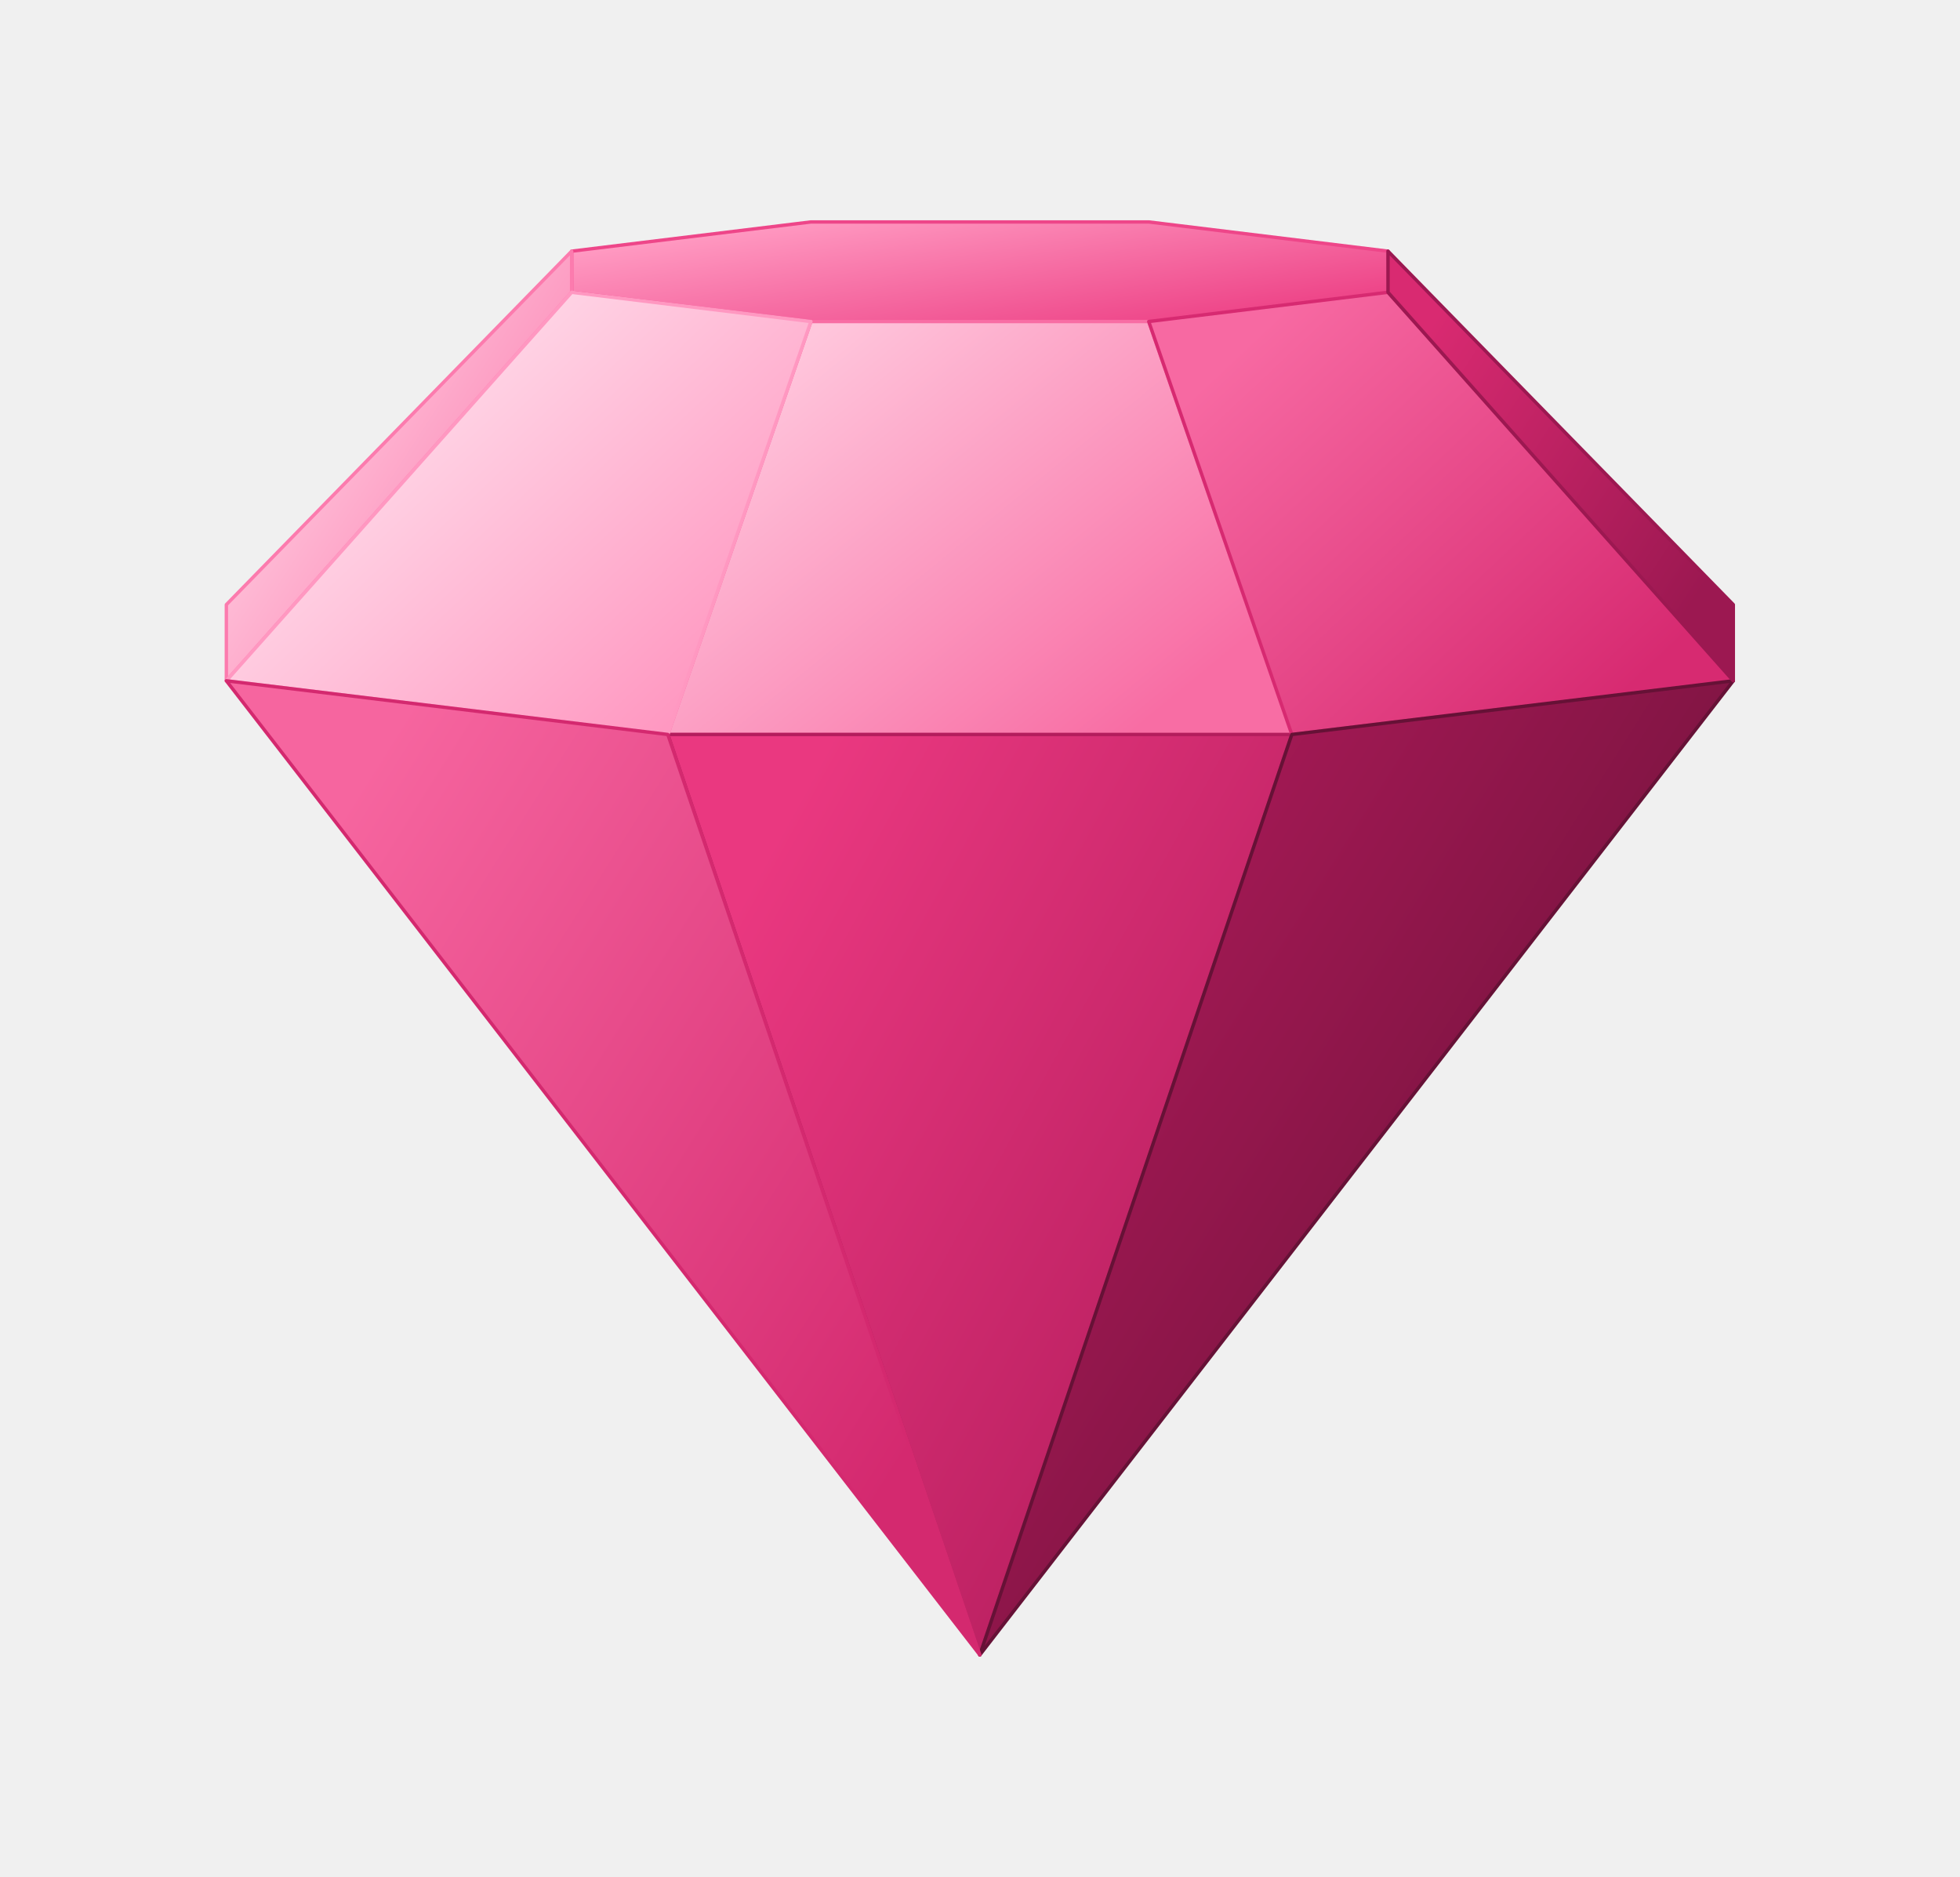
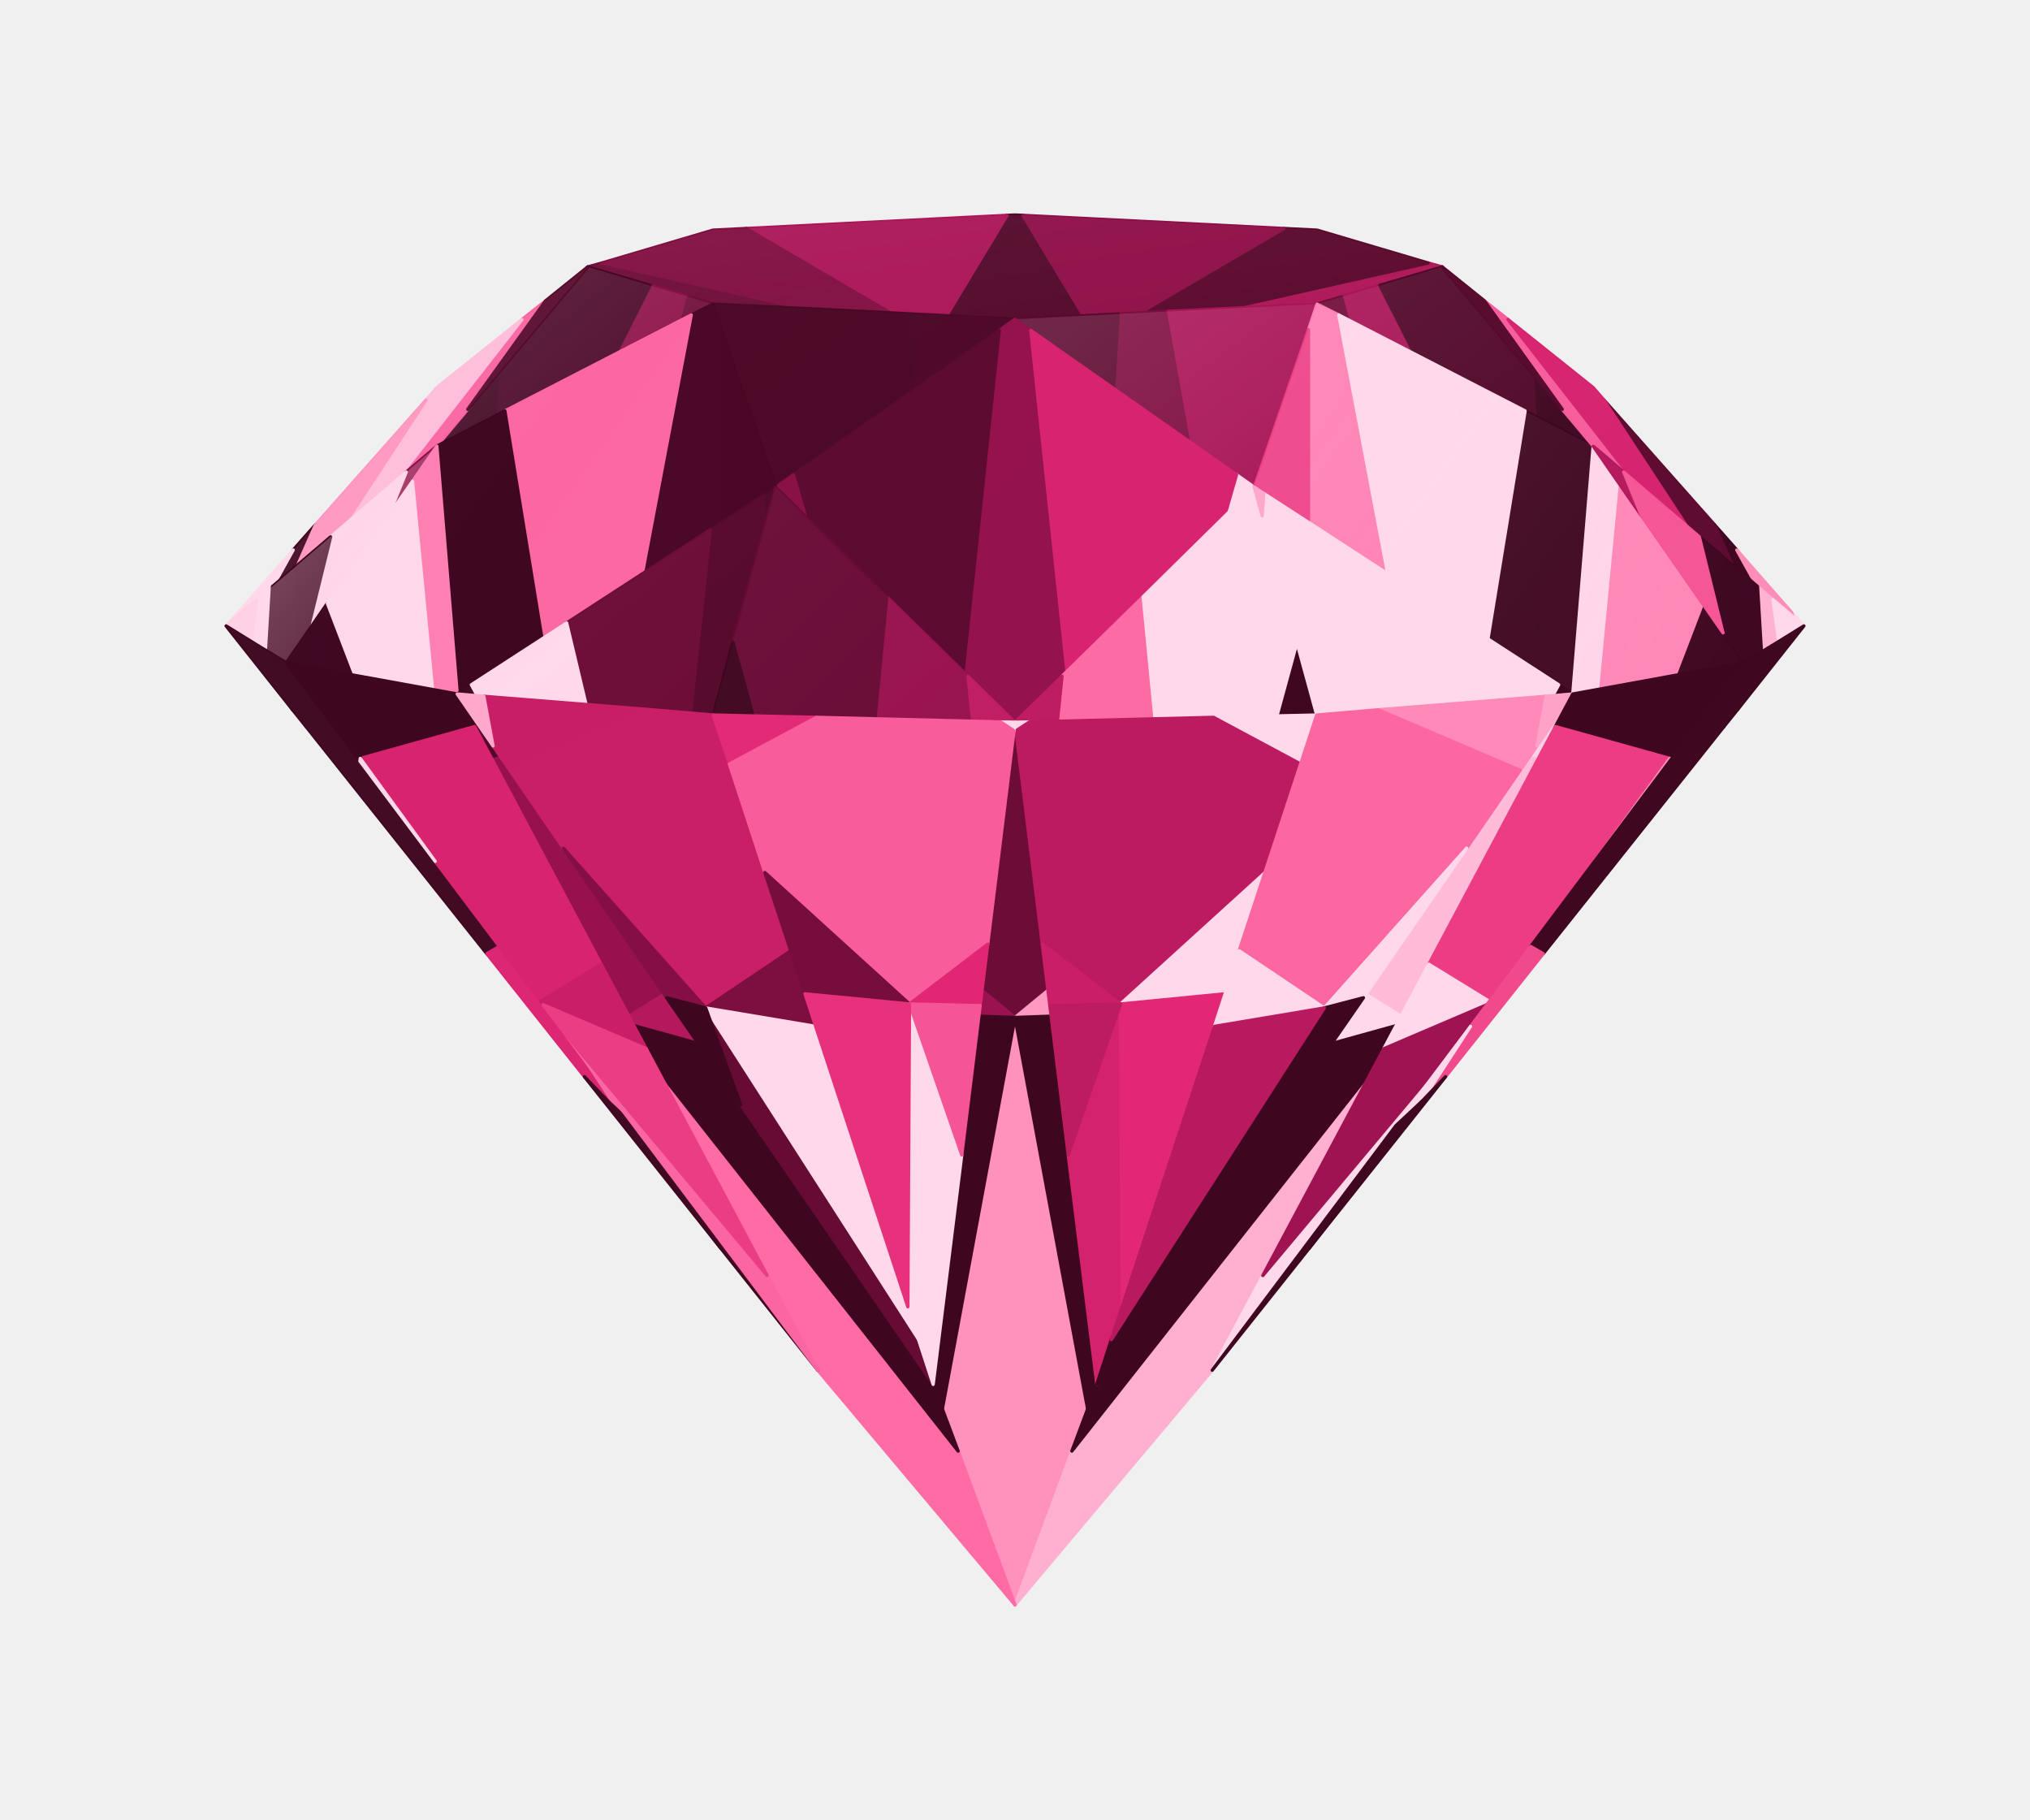
- <svg xmlns="http://www.w3.org/2000/svg" viewBox="-288.3 -276.1 576.7 552.2">
+ <svg xmlns="http://www.w3.org/2000/svg" viewBox="-308.8 -276.8 617.6 553.5">
  <defs>
-     <linearGradient id="gem-g0" x1="0.111" y1="0.186" x2="0.889" y2="0.814">
-       <stop offset="0" stop-color="#ff99c1" />
-       <stop offset="1" stop-color="#ee4689" />
+     <style>.gem-p{fill:currentColor;stroke:currentColor;stroke-width:1px;stroke-linejoin:round;vector-effect:non-scaling-stroke}</style>
+     <path id="gem-f0" stroke-width="1" stroke-linejoin="round" vector-effect="non-scaling-stroke" d="M0 -179.7 L91.9 -184.3 L130 -195.6 L91.9 -206.8 L0 -211.4 L-91.9 -206.8 L-130 -195.6 L-91.9 -184.3 Z" />
+     <path id="gem-f1" stroke-width="1" stroke-linejoin="round" vector-effect="non-scaling-stroke" d="M0 -179.7 L91.9 -184.3 L72.8 -128.6 Z" />
+     <path id="gem-f2" stroke-width="1" stroke-linejoin="round" vector-effect="non-scaling-stroke" d="M91.9 -184.3 L130 -195.6 L175.9 -141.1 Z" />
+     <path id="gem-f7" stroke-width="1" stroke-linejoin="round" vector-effect="non-scaling-stroke" d="M-130 -195.6 L-91.9 -184.3 L-175.9 -141.1 Z" />
+     <path id="gem-f8" stroke-width="1" stroke-linejoin="round" vector-effect="non-scaling-stroke" d="M-91.9 -184.3 L0 -179.7 L-72.8 -128.6 Z" />
+     <path id="gem-f9" stroke-width="1" stroke-linejoin="round" vector-effect="non-scaling-stroke" d="M0 -179.7 L72.8 -128.6 L0 -57.1 L-72.8 -128.6 Z" />
+     <path id="gem-f10" stroke-width="1" stroke-linejoin="round" vector-effect="non-scaling-stroke" d="M91.9 -184.3 L175.9 -141.1 L169.7 -65.7 L72.8 -128.6 Z" />
+     <path id="gem-f11" stroke-width="1" stroke-linejoin="round" vector-effect="non-scaling-stroke" d="M130 -195.6 L175.9 -158.9 L240 -86.4 L175.9 -141.1 Z" />
+     <path id="gem-f15" stroke-width="1" stroke-linejoin="round" vector-effect="non-scaling-stroke" d="M-130 -195.6 L-175.9 -141.1 L-240 -86.4 L-175.9 -158.9 Z" />
+     <path id="gem-f16" stroke-width="1" stroke-linejoin="round" vector-effect="non-scaling-stroke" d="M-91.9 -184.3 L-72.8 -128.6 L-169.7 -65.7 L-175.9 -141.1 Z" />
+     <path id="gem-f17" stroke-width="1" stroke-linejoin="round" vector-effect="non-scaling-stroke" d="M72.8 -128.6 L0 -57.1 L91.8 -59.3 Z" />
+     <path id="gem-f18" stroke-width="1" stroke-linejoin="round" vector-effect="non-scaling-stroke" d="M72.8 -128.6 L91.8 -59.3 L169.7 -65.7 Z" />
+     <path id="gem-f19" stroke-width="1" stroke-linejoin="round" vector-effect="non-scaling-stroke" d="M175.9 -141.1 L169.7 -65.7 L221.7 -75.2 Z" />
+     <path id="gem-f20" stroke-width="1" stroke-linejoin="round" vector-effect="non-scaling-stroke" d="M175.9 -141.1 L221.7 -75.2 L240 -86.4 Z" />
+     <path id="gem-f29" stroke-width="1" stroke-linejoin="round" vector-effect="non-scaling-stroke" d="M-175.9 -141.1 L-240 -86.4 L-221.7 -75.2 Z" />
+     <path id="gem-f30" stroke-width="1" stroke-linejoin="round" vector-effect="non-scaling-stroke" d="M-175.9 -141.1 L-221.7 -75.2 L-169.7 -65.7 Z" />
+     <path id="gem-f31" stroke-width="1" stroke-linejoin="round" vector-effect="non-scaling-stroke" d="M-72.8 -128.6 L-169.7 -65.7 L-91.8 -59.3 Z" />
+     <path id="gem-f32" stroke-width="1" stroke-linejoin="round" vector-effect="non-scaling-stroke" d="M-72.8 -128.6 L-91.8 -59.3 L0 -57.1 Z" />
+     <path id="gem-f33" stroke-width="1" stroke-linejoin="round" vector-effect="non-scaling-stroke" d="M0 -57.1 L24.9 144.3 L0 211.4 L-24.9 144.3 Z" />
+     <path id="gem-f34" stroke-width="1" stroke-linejoin="round" vector-effect="non-scaling-stroke" d="M169.7 -65.7 L60 140 L0 211.4 L24.9 144.3 Z" />
+     <path id="gem-f40" stroke-width="1" stroke-linejoin="round" vector-effect="non-scaling-stroke" d="M-169.7 -65.7 L-24.9 144.3 L0 211.4 L-60 140 Z" />
+     <path id="gem-f41" stroke-width="1" stroke-linejoin="round" vector-effect="non-scaling-stroke" d="M0 -57.1 L91.8 -59.3 L24.9 144.3 Z" />
+     <path id="gem-f42" stroke-width="1" stroke-linejoin="round" vector-effect="non-scaling-stroke" d="M91.8 -59.3 L169.7 -65.7 L24.9 144.3 Z" />
+     <path id="gem-f43" stroke-width="1" stroke-linejoin="round" vector-effect="non-scaling-stroke" d="M169.7 -65.7 L221.7 -75.2 L60 140 Z" />
+     <path id="gem-f44" stroke-width="1" stroke-linejoin="round" vector-effect="non-scaling-stroke" d="M221.7 -75.2 L240 -86.4 L60 140 Z" />
+     <path id="gem-f53" stroke-width="1" stroke-linejoin="round" vector-effect="non-scaling-stroke" d="M-240 -86.4 L-221.7 -75.2 L-60 140 Z" />
+     <path id="gem-f54" stroke-width="1" stroke-linejoin="round" vector-effect="non-scaling-stroke" d="M-221.7 -75.2 L-169.7 -65.7 L-60 140 Z" />
+     <path id="gem-f55" stroke-width="1" stroke-linejoin="round" vector-effect="non-scaling-stroke" d="M-169.7 -65.7 L-91.8 -59.3 L-24.9 144.3 Z" />
+     <path id="gem-f56" stroke-width="1" stroke-linejoin="round" vector-effect="non-scaling-stroke" d="M-91.8 -59.3 L0 -57.1 L-24.9 144.3 Z" />
+     <linearGradient id="gem-gloss" x1="0.111" y1="0.186" x2="0.889" y2="0.814">
+       <stop offset="0" stop-color="#ffd9ea" />
+       <stop offset="1" stop-color="#ffd9ea" stop-opacity="0.35" />
    </linearGradient>
-     <path id="gem-f0" stroke-width="1" stroke-linejoin="round" vector-effect="non-scaling-stroke" d="M49.7 -181.5 L120.1 -190.1 L120.1 -202.2 L49.7 -210.8 L-49.7 -210.8 L-120.1 -202.2 L-120.1 -190.1 L-49.7 -181.5 Z" />
-     <linearGradient id="gem-g1" x1="0.111" y1="0.186" x2="0.889" y2="0.814">
-       <stop offset="0" stop-color="#ffc6dc" />
-       <stop offset="1" stop-color="#f86da4" />
-     </linearGradient>
-     <path id="gem-f1" stroke-width="1" stroke-linejoin="round" vector-effect="non-scaling-stroke" d="M-49.7 -181.5 L49.7 -181.5 L91.8 -60 L-91.8 -60 Z" />
-     <linearGradient id="gem-g2" x1="0.111" y1="0.186" x2="0.889" y2="0.814">
-       <stop offset="0" stop-color="#ea3880" />
-       <stop offset="1" stop-color="#b41d5d" />
-     </linearGradient>
-     <path id="gem-f2" stroke-width="1" stroke-linejoin="round" vector-effect="non-scaling-stroke" d="M-91.8 -60 L91.8 -60 L0 210.8 Z" />
-     <linearGradient id="gem-g3" x1="0.111" y1="0.186" x2="0.889" y2="0.814">
-       <stop offset="0" stop-color="#f769a2" />
-       <stop offset="1" stop-color="#d72a71" />
-     </linearGradient>
-     <path id="gem-f3" stroke-width="1" stroke-linejoin="round" vector-effect="non-scaling-stroke" d="M49.7 -181.5 L120.1 -190.1 L221.7 -75.8 L91.8 -60 Z" />
-     <linearGradient id="gem-g4" x1="0.111" y1="0.186" x2="0.889" y2="0.814">
-       <stop offset="0" stop-color="#ab1a58" />
-       <stop offset="1" stop-color="#661136" />
-     </linearGradient>
-     <path id="gem-f4" stroke-width="1" stroke-linejoin="round" vector-effect="non-scaling-stroke" d="M91.8 -60 L221.7 -75.8 L0 210.8 Z" />
-     <linearGradient id="gem-g5" x1="0.111" y1="0.186" x2="0.889" y2="0.814">
-       <stop offset="0" stop-color="#d92a71" />
-       <stop offset="1" stop-color="#9c1851" />
-     </linearGradient>
-     <path id="gem-f5" stroke-width="1" stroke-linejoin="round" vector-effect="non-scaling-stroke" d="M120.1 -190.1 L120.1 -202.2 L221.7 -98.2 L221.7 -75.8 Z" />
-     <linearGradient id="gem-g13" x1="0.111" y1="0.186" x2="0.889" y2="0.814">
-       <stop offset="0" stop-color="#ffd6e6" />
-       <stop offset="1" stop-color="#fc7bae" />
-     </linearGradient>
-     <path id="gem-f13" stroke-width="1" stroke-linejoin="round" vector-effect="non-scaling-stroke" d="M-120.1 -202.2 L-120.1 -190.1 L-221.7 -75.8 L-221.7 -98.2 Z" />
-     <linearGradient id="gem-g15" x1="0.111" y1="0.186" x2="0.889" y2="0.814">
-       <stop offset="0" stop-color="#ffe6f0" />
-       <stop offset="1" stop-color="#ff98c1" />
-     </linearGradient>
-     <path id="gem-f15" stroke-width="1" stroke-linejoin="round" vector-effect="non-scaling-stroke" d="M-120.1 -190.1 L-49.7 -181.5 L-91.8 -60 L-221.7 -75.8 Z" />
-     <linearGradient id="gem-g16" x1="0.111" y1="0.186" x2="0.889" y2="0.814">
-       <stop offset="0" stop-color="#f6659f" />
-       <stop offset="1" stop-color="#d4296f" />
-     </linearGradient>
-     <path id="gem-f16" stroke-width="1" stroke-linejoin="round" vector-effect="non-scaling-stroke" d="M-221.7 -75.8 L-91.8 -60 L0 210.8 Z" />
  </defs>
  <g>
    <animateTransform attributeName="transform" type="scale" dur="3.6s" repeatCount="indefinite" calcMode="spline" keyTimes="0;0.833;0.892;0.95;1" keySplines="0 0 1 1;0.2 0 0.4 1;0.45 0 0.55 1;0.45 0 0.55 1" values="1;1;1.12;0.964;1" />
-     <use href="#gem-f0" fill="url(#gem-g0)" stroke="url(#gem-g0)" />
-     <use href="#gem-f0" fill="#fff" stroke="#fff" opacity="0">
-       <animate attributeName="opacity" dur="3.6s" repeatCount="indefinite" additive="sum" calcMode="spline" keyTimes="0;0.833;0.883;0.983;1" keySplines="0 0 1 1;0.2 0 0.4 1;0.45 0 0.55 1;0 0 1 1" values="0;0;0.5;0;0" />
-     </use>
-     <use href="#gem-f1" fill="url(#gem-g1)" stroke="url(#gem-g1)" />
-     <use href="#gem-f1" fill="#fff" stroke="#fff" opacity="0">
-       <animate attributeName="opacity" dur="3.6s" repeatCount="indefinite" additive="sum" calcMode="spline" keyTimes="0;0.833;0.883;0.983;1" keySplines="0 0 1 1;0.2 0 0.4 1;0.45 0 0.55 1;0 0 1 1" values="0;0;0.5;0;0" />
-     </use>
-     <use href="#gem-f2" fill="url(#gem-g2)" stroke="url(#gem-g2)" />
-     <use href="#gem-f2" fill="#fff" stroke="#fff" opacity="0">
-       <animate attributeName="opacity" dur="3.6s" repeatCount="indefinite" additive="sum" calcMode="spline" keyTimes="0;0.833;0.883;0.983;1" keySplines="0 0 1 1;0.2 0 0.4 1;0.45 0 0.55 1;0 0 1 1" values="0;0;0.5;0;0" />
-     </use>
-     <use href="#gem-f3" fill="url(#gem-g3)" stroke="url(#gem-g3)" />
-     <use href="#gem-f3" fill="#fff" stroke="#fff" opacity="0">
-       <animate attributeName="opacity" dur="3.6s" repeatCount="indefinite" additive="sum" calcMode="spline" keyTimes="0;0.833;0.883;0.983;1" keySplines="0 0 1 1;0.2 0 0.4 1;0.45 0 0.55 1;0 0 1 1" values="0;0;0.5;0;0" />
-     </use>
-     <use href="#gem-f4" fill="url(#gem-g4)" stroke="url(#gem-g4)" />
-     <use href="#gem-f4" fill="#fff" stroke="#fff" opacity="0">
-       <animate attributeName="opacity" dur="3.6s" repeatCount="indefinite" additive="sum" calcMode="spline" keyTimes="0;0.833;0.883;0.983;1" keySplines="0 0 1 1;0.2 0 0.4 1;0.45 0 0.55 1;0 0 1 1" values="0;0;0.5;0;0" />
-     </use>
-     <use href="#gem-f5" fill="url(#gem-g5)" stroke="url(#gem-g5)" />
-     <use href="#gem-f5" fill="#fff" stroke="#fff" opacity="0">
-       <animate attributeName="opacity" dur="3.6s" repeatCount="indefinite" additive="sum" calcMode="spline" keyTimes="0;0.833;0.883;0.983;1" keySplines="0 0 1 1;0.2 0 0.4 1;0.45 0 0.55 1;0 0 1 1" values="0;0;0.5;0;0" />
-     </use>
-     <use href="#gem-f13" fill="url(#gem-g13)" stroke="url(#gem-g13)" />
-     <use href="#gem-f13" fill="#fff" stroke="#fff" opacity="0">
-       <animate attributeName="opacity" dur="3.6s" repeatCount="indefinite" additive="sum" calcMode="spline" keyTimes="0;0.833;0.883;0.983;1" keySplines="0 0 1 1;0.2 0 0.4 1;0.45 0 0.55 1;0 0 1 1" values="0;0;0.5;0;0" />
-     </use>
-     <use href="#gem-f15" fill="url(#gem-g15)" stroke="url(#gem-g15)" />
-     <use href="#gem-f15" fill="#fff" stroke="#fff" opacity="0">
-       <animate attributeName="opacity" dur="3.6s" repeatCount="indefinite" additive="sum" calcMode="spline" keyTimes="0;0.833;0.883;0.983;1" keySplines="0 0 1 1;0.2 0 0.4 1;0.45 0 0.55 1;0 0 1 1" values="0;0;0.5;0;0" />
-     </use>
-     <use href="#gem-f16" fill="url(#gem-g16)" stroke="url(#gem-g16)" />
-     <use href="#gem-f16" fill="#fff" stroke="#fff" opacity="0">
+     <path class="gem-p" color="#ae1759" d="M91.9 -184.3 130 -195.6 125.7 -196.8 64.4 -183Z" />
+     <path class="gem-p" color="#53092a" d="M0 -179.7 20.8 -180.8 2.4 -211.3 0 -211.4 -2.4 -211.3 -20.8 -180.8Z" />
+     <path class="gem-p" color="#6c0c37" d="M-91.9 -184.3 -64.4 -183 -125.7 -196.8 -130 -195.6Z" />
+     <path class="gem-p" color="#5a0a2d" d="M64.4 -183 125.7 -196.8 91.9 -206.8 81.8 -207.3 37.9 -181.6Z" />
+     <path class="gem-p" color="#8d1048" d="M37.9 -181.6 81.8 -207.3 2.4 -211.3 20.8 -180.8Z" />
+     <path class="gem-p" color="#aa1657" d="M-20.8 -180.8 -2.4 -211.3 -81.8 -207.3 -37.9 -181.6Z" />
+     <path class="gem-p" color="#800e41" d="M-37.9 -181.6 -81.8 -207.3 -91.9 -206.8 -125.7 -196.8 -64.4 -183Z" />
+     <use href="#gem-f0" fill="url(#gem-gloss)" fill-opacity="0.052" />
+     <use href="#gem-f0" fill="#ffd9ea" stroke="#ffd9ea" opacity="0">
+       <animate attributeName="opacity" dur="3.6s" repeatCount="indefinite" additive="sum" calcMode="spline" keyTimes="0;0.833;0.883;0.983;1" keySplines="0 0 1 1;0.2 0 0.4 1;0.45 0 0.55 1;0 0 1 1" values="0;0;0.5;0;0" />
+     </use>
+     <path class="gem-p" color="#7d0e40" d="M53.9 -141.9 46.7 -182.1 31.4 -181.3 30 -158.6Z" />
+     <path class="gem-p" color="#a81556" d="M72.8 -128.6 91.9 -184.3 46.7 -182.1 53.9 -141.9Z" />
+     <path class="gem-p" color="#5a0a2e" d="M30 -158.6 31.4 -181.3 0 -179.7Z" />
+     <use href="#gem-f1" fill="url(#gem-gloss)" fill-opacity="0.135" />
+     <use href="#gem-f1" fill="#ffd9ea" stroke="#ffd9ea" opacity="0">
+       <animate attributeName="opacity" dur="3.6s" repeatCount="indefinite" additive="sum" calcMode="spline" keyTimes="0;0.833;0.883;0.983;1" keySplines="0 0 1 1;0.2 0 0.4 1;0.45 0 0.55 1;0 0 1 1" values="0;0;0.5;0;0" />
+     </use>
+     <path class="gem-p" color="#a71556" d="M121.6 -169.1 111 -190 99.3 -186.5 101.2 -179.6Z" />
+     <path class="gem-p" color="#3e061f" d="M175.9 -141.1 157.4 -163.1 158.2 -150.3Z" />
+     <path class="gem-p" color="#4f0828" d="M158.2 -150.3 157.4 -163.1 130 -195.6 111 -190 121.6 -169.1Z" />
+     <path class="gem-p" color="#6e0c38" d="M101.2 -179.6 99.3 -186.5 91.9 -184.3Z" />
+     <use href="#gem-f2" fill="url(#gem-gloss)" fill-opacity="0.081" />
+     <use href="#gem-f2" fill="#ffd9ea" stroke="#ffd9ea" opacity="0">
+       <animate attributeName="opacity" dur="3.6s" repeatCount="indefinite" additive="sum" calcMode="spline" keyTimes="0;0.833;0.883;0.983;1" keySplines="0 0 1 1;0.2 0 0.4 1;0.45 0 0.55 1;0 0 1 1" values="0;0;0.5;0;0" />
+     </use>
+     <path class="gem-p" color="#8b1047" d="M-101.2 -179.6 -99.3 -186.5 -111 -190 -121.6 -169.1Z" />
+     <path class="gem-p" color="#6c0c37" d="M-91.9 -184.3 -99.3 -186.5 -101.2 -179.6Z" />
+     <path class="gem-p" color="#470724" d="M-121.6 -169.1 -111 -190 -130 -195.6 -157.4 -163.1 -158.2 -150.3Z" />
+     <path class="gem-p" color="#3e061f" d="M-175.9 -141.1 -158.2 -150.3 -157.4 -163.1Z" />
+     <use href="#gem-f7" fill="url(#gem-gloss)" fill-opacity="0.14" />
+     <use href="#gem-f7" fill="#ffd9ea" stroke="#ffd9ea" opacity="0">
+       <animate attributeName="opacity" dur="3.6s" repeatCount="indefinite" additive="sum" calcMode="spline" keyTimes="0;0.833;0.883;0.983;1" keySplines="0 0 1 1;0.2 0 0.4 1;0.45 0 0.55 1;0 0 1 1" values="0;0;0.5;0;0" />
+     </use>
+     <path class="gem-p" color="#4b0826" d="M-30 -158.6 -31.4 -181.3 -46.7 -182.1 -53.9 -141.9Z" />
+     <path class="gem-p" color="#4d0827" d="M0 -179.7 -31.4 -181.3 -30 -158.6Z" />
+     <path class="gem-p" color="#4b0826" d="M-72.8 -128.6 -53.9 -141.9 -46.7 -182.1 -91.9 -184.3Z" />
+     <use href="#gem-f8" fill="url(#gem-gloss)" fill-opacity="0.016" />
+     <use href="#gem-f8" fill="#ffd9ea" stroke="#ffd9ea" opacity="0">
+       <animate attributeName="opacity" dur="3.6s" repeatCount="indefinite" additive="sum" calcMode="spline" keyTimes="0;0.833;0.883;0.983;1" keySplines="0 0 1 1;0.2 0 0.4 1;0.45 0 0.55 1;0 0 1 1" values="0;0;0.5;0;0" />
+     </use>
+     <path class="gem-p" color="#94114c" d="M0 -57.1 15.8 -72.6 4.8 -176.3 0 -179.7 -4.8 -176.3 -15.8 -72.6Z" />
+     <path class="gem-p" color="#ffd9ea" d="M72.8 -128.6 67.4 -132.4 63.7 -119.6Z" />
+     <path class="gem-p" color="#d8236f" d="M63.7 -119.6 67.4 -132.4 4.8 -176.3 15.8 -72.6Z" />
+     <path class="gem-p" color="#5c0a2f" d="M-15.8 -72.6 -4.8 -176.3 -67.4 -132.4 -63.7 -119.6Z" />
+     <path class="gem-p" color="#880f45" d="M-72.8 -128.6 -63.7 -119.6 -67.4 -132.4Z" />
+     <use href="#gem-f9" fill="url(#gem-gloss)" fill-opacity="0.008" />
+     <use href="#gem-f9" fill="#ffd9ea" stroke="#ffd9ea" opacity="0">
+       <animate attributeName="opacity" dur="3.6s" repeatCount="indefinite" additive="sum" calcMode="spline" keyTimes="0;0.833;0.883;0.983;1" keySplines="0 0 1 1;0.2 0 0.4 1;0.45 0 0.55 1;0 0 1 1" values="0;0;0.5;0;0" />
+     </use>
+     <path class="gem-p" color="#3e061f" d="M169.7 -65.7 170.8 -79.7 164.9 -68.8Z" />
+     <path class="gem-p" color="#ff80b3" d="M113.4 -102.2 98.5 -181 91.9 -184.3 89.3 -176.5 89.3 -117.9Z" />
+     <path class="gem-p" color="#3e061f" d="M164.9 -68.8 170.8 -79.7 175.9 -141.1 155.2 -151.8 143.9 -82.5Z" />
+     <path class="gem-p" color="#ffd9ea" d="M143.9 -82.5 155.2 -151.8 98.5 -181 113.4 -102.2Z" />
+     <path class="gem-p" color="#ec3f86" d="M72.8 -128.6 89.3 -117.9 89.3 -176.5Z" />
+     <use href="#gem-f10" fill="url(#gem-gloss)" fill-opacity="0.1" />
+     <use href="#gem-f10" fill="#ffd9ea" stroke="#ffd9ea" opacity="0">
+       <animate attributeName="opacity" dur="3.6s" repeatCount="indefinite" additive="sum" calcMode="spline" keyTimes="0;0.833;0.883;0.983;1" keySplines="0 0 1 1;0.2 0 0.4 1;0.45 0 0.55 1;0 0 1 1" values="0;0;0.5;0;0" />
+     </use>
+     <path class="gem-p" color="#3e061f" d="M225.6 -98.7 219.6 -109.5 212.8 -117.2 218.2 -105Z" />
+     <path class="gem-p" color="#f75c9b" d="M175.9 -141.1 188.3 -130.5 150 -179.6 142.8 -185.3 166.5 -152.3Z" />
+     <path class="gem-p" color="#ffd9ea" d="M240 -86.4 236.2 -90.6 236.8 -89.1Z" />
+     <path class="gem-p" color="#ff8dba" d="M236.8 -89.1 236.2 -90.6 219.6 -109.5 225.6 -98.7Z" />
+     <path class="gem-p" color="#5d0a2f" d="M218.2 -105 212.8 -117.2 179.2 -155.1 204.2 -117Z" />
+     <path class="gem-p" color="#d6236e" d="M204.2 -117 179.2 -155.1 175.9 -158.9 150 -179.6 188.3 -130.5Z" />
+     <path class="gem-p" color="#55092b" d="M166.5 -152.3 142.8 -185.3 130 -195.6Z" />
+     <use href="#gem-f11" fill="url(#gem-gloss)" fill-opacity="0.016" />
+     <use href="#gem-f11" fill="#ffd9ea" stroke="#ffd9ea" opacity="0">
+       <animate attributeName="opacity" dur="3.6s" repeatCount="indefinite" additive="sum" calcMode="spline" keyTimes="0;0.833;0.883;0.983;1" keySplines="0 0 1 1;0.2 0 0.4 1;0.45 0 0.55 1;0 0 1 1" values="0;0;0.5;0;0" />
+     </use>
+     <path class="gem-p" color="#fa63a0" d="M-175.9 -141.1 -166.5 -152.3 -142.8 -185.3 -150 -179.6 -188.3 -130.5Z" />
+     <path class="gem-p" color="#3e061f" d="M-218.2 -105 -212.8 -117.2 -219.6 -109.5 -225.6 -98.7Z" />
+     <path class="gem-p" color="#55092b" d="M-130 -195.6 -142.8 -185.3 -166.5 -152.3Z" />
+     <path class="gem-p" color="#ffbdd9" d="M-188.3 -130.5 -150 -179.6 -175.9 -158.9 -179.2 -155.1 -204.2 -117Z" />
+     <path class="gem-p" color="#ff96c0" d="M-204.2 -117 -179.2 -155.1 -212.8 -117.2 -218.2 -105Z" />
+     <path class="gem-p" color="#ffd9ea" d="M-225.6 -98.7 -219.6 -109.5 -236.2 -90.6 -236.8 -89.1Z" />
+     <path class="gem-p" color="#ffd9ea" d="M-240 -86.4 -236.8 -89.1 -236.2 -90.6Z" />
+     <use href="#gem-f15" fill="url(#gem-gloss)" fill-opacity="0.102" />
+     <use href="#gem-f15" fill="#ffd9ea" stroke="#ffd9ea" opacity="0">
+       <animate attributeName="opacity" dur="3.6s" repeatCount="indefinite" additive="sum" calcMode="spline" keyTimes="0;0.833;0.883;0.983;1" keySplines="0 0 1 1;0.2 0 0.4 1;0.45 0 0.55 1;0 0 1 1" values="0;0;0.5;0;0" />
+     </use>
+     <path class="gem-p" color="#4b0826" d="M-89.3 -117.9 -89.3 -176.5 -91.9 -184.3 -98.5 -181 -113.4 -102.2Z" />
+     <path class="gem-p" color="#3e061f" d="M-169.7 -65.7 -164.9 -68.8 -170.8 -79.7Z" />
+     <path class="gem-p" color="#4a0725" d="M-72.8 -128.6 -89.3 -176.5 -89.3 -117.9Z" />
+     <path class="gem-p" color="#fc67a2" d="M-113.4 -102.2 -98.5 -181 -155.2 -151.8 -143.9 -82.5Z" />
+     <path class="gem-p" color="#3e061f" d="M-143.9 -82.5 -155.2 -151.8 -175.9 -141.1 -170.8 -79.7 -164.9 -68.8Z" />
+     <use href="#gem-f16" fill="url(#gem-gloss)" fill-opacity="0.008" />
+     <use href="#gem-f16" fill="#ffd9ea" stroke="#ffd9ea" opacity="0">
+       <animate attributeName="opacity" dur="3.6s" repeatCount="indefinite" additive="sum" calcMode="spline" keyTimes="0;0.833;0.883;0.983;1" keySplines="0 0 1 1;0.2 0 0.4 1;0.45 0 0.55 1;0 0 1 1" values="0;0;0.5;0;0" />
+     </use>
+     <path class="gem-p" color="#fd6aa5" d="M42.6 -58.2 39 -95.3 14.3 -71.1 12.9 -57.4Z" />
+     <path class="gem-p" color="#3e061f" d="M91.8 -59.3 85.8 -81.4 79.7 -59.1Z" />
+     <path class="gem-p" color="#ffd9ea" d="M79.7 -59.1 85.8 -81.4 72.8 -128.6 39 -95.3 42.6 -58.2Z" />
+     <path class="gem-p" color="#bf1c62" d="M12.9 -57.4 14.3 -71.1 0 -57.1Z" />
+     <use href="#gem-f17" fill="url(#gem-gloss)" fill-opacity="0.007" />
+     <use href="#gem-f17" fill="#ffd9ea" stroke="#ffd9ea" opacity="0">
+       <animate attributeName="opacity" dur="3.6s" repeatCount="indefinite" additive="sum" calcMode="spline" keyTimes="0;0.833;0.883;0.983;1" keySplines="0 0 1 1;0.2 0 0.4 1;0.45 0 0.55 1;0 0 1 1" values="0;0;0.5;0;0" />
+     </use>
+     <path class="gem-p" color="#3e061f" d="M169.7 -65.7 165.4 -68.5 163.6 -65.2Z" />
+     <path class="gem-p" color="#ffd9ea" d="M91.8 -59.3 98.7 -59.9 92.7 -115.7 75.7 -126.7 75.2 -119.9Z" />
+     <path class="gem-p" color="#ffd9ea" d="M163.6 -65.2 165.4 -68.5 136.4 -87.3 130.5 -62.5Z" />
+     <path class="gem-p" color="#ffd9ea" d="M130.5 -62.5 136.4 -87.3 92.7 -115.7 98.7 -59.9Z" />
+     <path class="gem-p" color="#ffa7cb" d="M72.8 -128.6 75.2 -119.9 75.7 -126.7Z" />
+     <use href="#gem-f18" fill="url(#gem-gloss)" fill-opacity="0.013" />
+     <use href="#gem-f18" fill="#ffd9ea" stroke="#ffd9ea" opacity="0">
+       <animate attributeName="opacity" dur="3.6s" repeatCount="indefinite" additive="sum" calcMode="spline" keyTimes="0;0.833;0.883;0.983;1" keySplines="0 0 1 1;0.2 0 0.4 1;0.45 0 0.55 1;0 0 1 1" values="0;0;0.5;0;0" />
+     </use>
+     <path class="gem-p" color="#3e061f" d="M213.3 -73.6 215.8 -83.7 209.2 -93.3 200.8 -71.4Z" />
+     <path class="gem-p" color="#3e061f" d="M221.7 -75.2 215.8 -83.7 213.3 -73.6Z" />
+     <path class="gem-p" color="#ff86b6" d="M200.8 -71.4 209.2 -93.3 183.3 -130.4 177.2 -67.1Z" />
+     <path class="gem-p" color="#ffd6e8" d="M177.2 -67.1 183.3 -130.4 175.9 -141.1 169.7 -65.7Z" />
+     <use href="#gem-f19" fill="url(#gem-gloss)" fill-opacity="0.052" />
+     <use href="#gem-f19" fill="#ffd9ea" stroke="#ffd9ea" opacity="0">
+       <animate attributeName="opacity" dur="3.6s" repeatCount="indefinite" additive="sum" calcMode="spline" keyTimes="0;0.833;0.883;0.983;1" keySplines="0 0 1 1;0.2 0 0.4 1;0.45 0 0.55 1;0 0 1 1" values="0;0;0.5;0;0" />
+     </use>
+     <path class="gem-p" color="#ffb2d2" d="M232.4 -81.7 230.6 -94.4 225.9 -98.4 227.1 -78.4Z" />
+     <path class="gem-p" color="#b2185b" d="M175.9 -141.1 190.6 -119.9 185.2 -133.2Z" />
+     <path class="gem-p" color="#ffd9ea" d="M240 -86.4 230.6 -94.4 232.4 -81.7Z" />
+     <path class="gem-p" color="#3e061f" d="M221.7 -75.2 227.1 -78.4 225.9 -98.4 208.2 -113.5 215.4 -84.3Z" />
+     <path class="gem-p" color="#f55595" d="M215.4 -84.3 208.2 -113.5 185.2 -133.2 190.6 -119.9Z" />
+     <use href="#gem-f20" fill="url(#gem-gloss)" fill-opacity="0.023" />
+     <use href="#gem-f20" fill="#ffd9ea" stroke="#ffd9ea" opacity="0">
+       <animate attributeName="opacity" dur="3.6s" repeatCount="indefinite" additive="sum" calcMode="spline" keyTimes="0;0.833;0.883;0.983;1" keySplines="0 0 1 1;0.2 0 0.4 1;0.45 0 0.55 1;0 0 1 1" values="0;0;0.5;0;0" />
+     </use>
+     <path class="gem-p" color="#8c1048" d="M-175.9 -141.1 -185.2 -133.2 -190.6 -119.9Z" />
+     <path class="gem-p" color="#ffd9ea" d="M-227.1 -78.4 -225.9 -98.4 -230.6 -94.4 -232.4 -81.7Z" />
+     <path class="gem-p" color="#ffd6e8" d="M-190.6 -119.9 -185.2 -133.2 -208.2 -113.5 -215.4 -84.3Z" />
+     <path class="gem-p" color="#3e061f" d="M-221.7 -75.2 -215.4 -84.3 -208.2 -113.5 -225.9 -98.4 -227.1 -78.4Z" />
+     <path class="gem-p" color="#ffcee3" d="M-232.4 -81.7 -230.6 -94.4 -240 -86.4Z" />
+     <use href="#gem-f29" fill="url(#gem-gloss)" fill-opacity="0.376" />
+     <use href="#gem-f29" fill="#ffd9ea" stroke="#ffd9ea" opacity="0">
+       <animate attributeName="opacity" dur="3.6s" repeatCount="indefinite" additive="sum" calcMode="spline" keyTimes="0;0.833;0.883;0.983;1" keySplines="0 0 1 1;0.2 0 0.4 1;0.45 0 0.55 1;0 0 1 1" values="0;0;0.5;0;0" />
+     </use>
+     <path class="gem-p" color="#3e061f" d="M-200.8 -71.4 -209.2 -93.3 -215.8 -83.7 -213.3 -73.6Z" />
+     <path class="gem-p" color="#ff80b3" d="M-169.7 -65.7 -175.9 -141.1 -183.3 -130.4 -177.2 -67.1Z" />
+     <path class="gem-p" color="#ffd9ea" d="M-177.2 -67.1 -183.3 -130.4 -209.2 -93.3 -200.8 -71.4Z" />
+     <path class="gem-p" color="#3e061f" d="M-213.3 -73.6 -215.8 -83.7 -221.7 -75.2Z" />
+     <use href="#gem-f30" fill="url(#gem-gloss)" fill-opacity="0.016" />
+     <use href="#gem-f30" fill="#ffd9ea" stroke="#ffd9ea" opacity="0">
+       <animate attributeName="opacity" dur="3.6s" repeatCount="indefinite" additive="sum" calcMode="spline" keyTimes="0;0.833;0.883;0.983;1" keySplines="0 0 1 1;0.2 0 0.4 1;0.45 0 0.55 1;0 0 1 1" values="0;0;0.5;0;0" />
+     </use>
+     <path class="gem-p" color="#56092b" d="M-91.8 -59.3 -75.2 -119.9 -75.7 -126.7 -92.7 -115.7 -98.7 -59.9Z" />
+     <path class="gem-p" color="#3e061f" d="M-163.6 -65.2 -165.4 -68.5 -169.7 -65.7Z" />
+     <path class="gem-p" color="#4f0828" d="M-72.8 -128.6 -75.7 -126.7 -75.2 -119.9Z" />
+     <path class="gem-p" color="#6c0c37" d="M-98.7 -59.9 -92.7 -115.7 -136.4 -87.3 -130.5 -62.5Z" />
+     <path class="gem-p" color="#ffd9ea" d="M-130.5 -62.5 -136.4 -87.3 -165.4 -68.5 -163.6 -65.2Z" />
+     <use href="#gem-f31" fill="url(#gem-gloss)" fill-opacity="0.025" />
+     <use href="#gem-f31" fill="#ffd9ea" stroke="#ffd9ea" opacity="0">
+       <animate attributeName="opacity" dur="3.6s" repeatCount="indefinite" additive="sum" calcMode="spline" keyTimes="0;0.833;0.883;0.983;1" keySplines="0 0 1 1;0.2 0 0.4 1;0.45 0 0.55 1;0 0 1 1" values="0;0;0.5;0;0" />
+     </use>
+     <path class="gem-p" color="#98124e" d="M-12.9 -57.4 -14.3 -71.1 -39 -95.3 -42.6 -58.2Z" />
+     <path class="gem-p" color="#bf1c62" d="M0 -57.1 -14.3 -71.1 -12.9 -57.4Z" />
+     <path class="gem-p" color="#670b35" d="M-42.6 -58.2 -39 -95.3 -72.8 -128.6 -85.8 -81.4 -79.7 -59.1Z" />
+     <path class="gem-p" color="#3e061f" d="M-79.7 -59.1 -85.8 -81.4 -91.8 -59.3Z" />
+     <use href="#gem-f32" fill="url(#gem-gloss)" fill-opacity="0.034" />
+     <use href="#gem-f32" fill="#ffd9ea" stroke="#ffd9ea" opacity="0">
+       <animate attributeName="opacity" dur="3.6s" repeatCount="indefinite" additive="sum" calcMode="spline" keyTimes="0;0.833;0.883;0.983;1" keySplines="0 0 1 1;0.2 0 0.4 1;0.45 0 0.55 1;0 0 1 1" values="0;0;0.5;0;0" />
+     </use>
+     <path class="gem-p" color="#6e0c38" d="M0 -57.1 -10.1 24.4 0 32.7 10.1 24.4Z" />
+     <path class="gem-p" color="#ff99c2" d="M10.1 24.4 11 32.3 0 32.7Z" />
+     <path class="gem-p" color="#9b1250" d="M-10.1 24.4 0 32.7 -11 32.3Z" />
+     <path class="gem-p" color="#ff91bd" d="M22.1 151.8 0 32.7 -22.1 151.8 0 211.4 0 211.4 0 211.4Z" />
+     <path class="gem-p" color="#3e061f" d="M24.9 144.3 11 32.3 0 32.7 22.1 151.8Z" />
+     <path class="gem-p" color="#3e061f" d="M-24.9 144.3 -22.1 151.8 0 32.7 -11 32.3Z" />
+     <use href="#gem-f33" fill="#ffd9ea" stroke="#ffd9ea" opacity="0">
+       <animate attributeName="opacity" dur="3.6s" repeatCount="indefinite" additive="sum" calcMode="spline" keyTimes="0;0.833;0.883;0.983;1" keySplines="0 0 1 1;0.2 0 0.4 1;0.45 0 0.55 1;0 0 1 1" values="0;0;0.5;0;0" />
+     </use>
+     <path class="gem-p" color="#ffd1e5" d="M169.7 -65.7 156.5 -46.5 159 -45.6Z" />
+     <path class="gem-p" color="#ffbbd7" d="M159 -45.6 156.5 -46.5 106.7 25.6 117.4 32.3Z" />
+     <path class="gem-p" color="#ffd9ea" d="M106.7 25.6 117.4 32.3 115.9 35.2 96.4 40.6Z" />
+     <path class="gem-p" color="#ffafd0" d="M60 140 108.8 48.5 17.3 164.6 0 211.4 0 211.4Z" />
+     <path class="gem-p" color="#3e061f" d="M24.9 144.3 17.3 164.6 108.8 48.5 115.9 35.2 96.4 40.6Z" />
+     <use href="#gem-f34" fill="#ffd9ea" stroke="#ffd9ea" opacity="0">
+       <animate attributeName="opacity" dur="3.6s" repeatCount="indefinite" additive="sum" calcMode="spline" keyTimes="0;0.833;0.883;0.983;1" keySplines="0 0 1 1;0.2 0 0.4 1;0.45 0 0.55 1;0 0 1 1" values="0;0;0.5;0;0" />
+     </use>
+     <path class="gem-p" color="#510829" d="M-159 -45.6 -156.5 -46.5 -169.7 -65.7Z" />
+     <path class="gem-p" color="#97114e" d="M-156.5 -46.5 -159 -45.6 -117.4 32.3 -106.7 25.6Z" />
+     <path class="gem-p" color="#b3195c" d="M-117.4 32.3 -106.7 25.6 -96.4 40.6 -115.9 35.2Z" />
+     <path class="gem-p" color="#fe6ba5" d="M-17.3 164.6 -108.8 48.5 -60 140 0 211.4 0 211.4Z" />
+     <path class="gem-p" color="#3e061f" d="M-24.9 144.3 -96.4 40.6 -115.9 35.2 -108.8 48.5 -17.3 164.6Z" />
+     <use href="#gem-f40" fill="#ffd9ea" stroke="#ffd9ea" opacity="0">
+       <animate attributeName="opacity" dur="3.6s" repeatCount="indefinite" additive="sum" calcMode="spline" keyTimes="0;0.833;0.883;0.983;1" keySplines="0 0 1 1;0.2 0 0.4 1;0.45 0 0.55 1;0 0 1 1" values="0;0;0.5;0;0" />
+     </use>
+     <path class="gem-p" color="#ffd9ea" d="M91.8 -59.3 60.4 -58.6 86.9 -44.4Z" />
+     <path class="gem-p" color="#ffd6e8" d="M0.3 -54.5 4.4 -57.2 0 -57.1Z" />
+     <path class="gem-p" color="#bd1b61" d="M86.9 -44.4 60.4 -58.6 4.4 -57.2 0.3 -54.5 8.3 10.4 32.1 28.6 76.1 -11.4Z" />
+     <path class="gem-p" color="#ffd9ea" d="M76.1 -11.4 63.9 25.5 32.1 28.6Z" />
+     <path class="gem-p" color="#ca1f68" d="M8.3 10.4 32.1 28.6 10.6 29.1Z" />
+     <path class="gem-p" color="#d4226d" d="M24.9 144.3 32.6 120.7 32.1 28.6 16.2 74.5Z" />
+     <path class="gem-p" color="#e22775" d="M63.9 25.5 32.1 28.6 32.6 120.7Z" />
+     <path class="gem-p" color="#be1c61" d="M16.2 74.5 32.1 28.6 10.6 29.1Z" />
+     <use href="#gem-f41" fill="#ffd9ea" stroke="#ffd9ea" opacity="0">
+       <animate attributeName="opacity" dur="3.6s" repeatCount="indefinite" additive="sum" calcMode="spline" keyTimes="0;0.833;0.883;0.983;1" keySplines="0 0 1 1;0.2 0 0.4 1;0.45 0 0.55 1;0 0 1 1" values="0;0;0.5;0;0" />
+     </use>
+     <path class="gem-p" color="#ff89b8" d="M158.8 -49.9 161.6 -65 110.5 -60.9 153.7 -42.5Z" />
+     <path class="gem-p" color="#ffa2c8" d="M169.7 -65.7 161.6 -65 158.8 -49.9Z" />
+     <path class="gem-p" color="#fc67a2" d="M153.7 -42.5 110.5 -60.9 91.8 -59.3 68.2 12.4 94.1 29.8 137.4 -18.8Z" />
+     <path class="gem-p" color="#ffd9ea" d="M137.4 -18.8 106 26.7 94.1 29.8Z" />
+     <path class="gem-p" color="#ffd9ea" d="M68.2 12.4 94.1 29.8 60.7 35.4Z" />
+     <path class="gem-p" color="#3e061f" d="M24.9 144.3 83.5 59.2 94.1 29.8 29.3 130.7Z" />
+     <path class="gem-p" color="#3e061f" d="M106 26.7 94.1 29.8 83.5 59.2Z" />
+     <path class="gem-p" color="#b91a5f" d="M29.3 130.7 94.1 29.8 60.7 35.4Z" />
+     <use href="#gem-f42" fill="#ffd9ea" stroke="#ffd9ea" opacity="0">
+       <animate attributeName="opacity" dur="3.6s" repeatCount="indefinite" additive="sum" calcMode="spline" keyTimes="0;0.833;0.883;0.983;1" keySplines="0 0 1 1;0.2 0 0.4 1;0.45 0 0.55 1;0 0 1 1" values="0;0;0.5;0;0" />
+     </use>
+     <path class="gem-p" color="#3e061f" d="M203.8 -71.9 169.7 -65.7 164.4 -55.8 199.2 -46.1Z" />
+     <path class="gem-p" color="#3e061f" d="M221.7 -75.2 203.8 -71.9 199.2 -46.1 199.7 -45.9Z" />
+     <path class="gem-p" color="#eb3c84" d="M164.4 -55.8 125.9 16.5 144.3 27.8 176.4 -14.8 199.2 -46.1Z" />
+     <path class="gem-p" color="#ff8cba" d="M176.4 -14.8 199.2 -46.1 199.3 -45.3Z" />
+     <path class="gem-p" color="#ffd9ea" d="M125.9 16.5 144.3 27.8 143.6 28.8 112.2 42.2Z" />
+     <path class="gem-p" color="#ffd9ea" d="M60 140 136.2 38.6 75.4 111.2Z" />
+     <path class="gem-p" color="#a01352" d="M75.4 111.2 136.2 38.6 143.6 28.8 112.2 42.2Z" />
+     <use href="#gem-f43" fill="#ffd9ea" stroke="#ffd9ea" opacity="0">
+       <animate attributeName="opacity" dur="3.6s" repeatCount="indefinite" additive="sum" calcMode="spline" keyTimes="0;0.833;0.883;0.983;1" keySplines="0 0 1 1;0.2 0 0.4 1;0.45 0 0.55 1;0 0 1 1" values="0;0;0.5;0;0" />
+     </use>
+     <path class="gem-p" color="#3e061f" d="M221.7 -75.2 222.7 -75.8 218.4 -70.7Z" />
+     <path class="gem-p" color="#3e061f" d="M219.8 -60.9 230.3 -80.4 222.7 -75.8 218.4 -70.7 204.2 -51.9 215.7 -55.8Z" />
+     <path class="gem-p" color="#3e061f" d="M240 -86.4 230.3 -80.4 219.8 -60.9Z" />
+     <path class="gem-p" color="#3e061f" d="M215.7 -55.8 204.2 -51.9 156.9 11.1 160.7 13.3Z" />
+     <path class="gem-p" color="#f0498d" d="M138.6 35.4 156.9 11.1 160.7 13.3 131 50.7 123.7 58.3Z" />
+     <path class="gem-p" color="#ffd9ea" d="M138.6 35.4 123.7 58.3 115.9 65.6Z" />
+     <path class="gem-p" color="#3e061f" d="M131 50.7 123.7 58.3 89.5 102.9Z" />
+     <path class="gem-p" color="#3e061f" d="M60 140 89.5 102.9 123.7 58.3 115.9 65.6Z" />
+     <use href="#gem-f44" fill="url(#gem-gloss)" fill-opacity="0.006" />
+     <use href="#gem-f44" fill="#ffd9ea" stroke="#ffd9ea" opacity="0">
+       <animate attributeName="opacity" dur="3.6s" repeatCount="indefinite" additive="sum" calcMode="spline" keyTimes="0;0.833;0.883;0.983;1" keySplines="0 0 1 1;0.2 0 0.4 1;0.45 0 0.55 1;0 0 1 1" values="0;0;0.5;0;0" />
+     </use>
+     <path class="gem-p" color="#3e061f" d="M-221.7 -75.2 -218.4 -70.7 -222.7 -75.8Z" />
+     <path class="gem-p" color="#3e061f" d="M-215.7 -55.8 -204.2 -51.9 -218.4 -70.7 -222.7 -75.8 -230.3 -80.4 -219.8 -60.9Z" />
+     <path class="gem-p" color="#3e061f" d="M-204.2 -51.9 -215.7 -55.8 -160.7 13.3 -156.9 11.1Z" />
+     <path class="gem-p" color="#3e061f" d="M-219.8 -60.9 -230.3 -80.4 -240 -86.4Z" />
+     <path class="gem-p" color="#fb66a2" d="M-138.6 35.4 -115.9 65.6 -123.7 58.3Z" />
+     <path class="gem-p" color="#dc2471" d="M-160.7 13.3 -156.9 11.1 -138.6 35.4 -123.7 58.3 -131 50.7Z" />
+     <path class="gem-p" color="#3e061f" d="M-60 140 -115.9 65.6 -123.7 58.3 -89.5 102.9Z" />
+     <path class="gem-p" color="#3e061f" d="M-89.5 102.9 -123.7 58.3 -131 50.7Z" />
+     <use href="#gem-f53" fill="url(#gem-gloss)" fill-opacity="0.028" />
+     <use href="#gem-f53" fill="#ffd9ea" stroke="#ffd9ea" opacity="0">
+       <animate attributeName="opacity" dur="3.6s" repeatCount="indefinite" additive="sum" calcMode="spline" keyTimes="0;0.833;0.883;0.983;1" keySplines="0 0 1 1;0.2 0 0.4 1;0.45 0 0.55 1;0 0 1 1" values="0;0;0.5;0;0" />
+     </use>
+     <path class="gem-p" color="#3e061f" d="M-164.4 -55.8 -169.7 -65.7 -203.8 -71.9 -199.2 -46.1Z" />
+     <path class="gem-p" color="#d8236f" d="M-164.4 -55.8 -199.2 -46.1 -176.4 -14.8 -144.3 27.8 -125.9 16.5Z" />
+     <path class="gem-p" color="#3e061f" d="M-203.8 -71.9 -221.7 -75.2 -199.7 -45.9 -199.2 -46.1Z" />
+     <path class="gem-p" color="#ca1f68" d="M-144.3 27.8 -125.9 16.5 -112.2 42.2 -143.6 28.8Z" />
+     <path class="gem-p" color="#ffd9ea" d="M-199.3 -45.3 -199.2 -46.1 -176.4 -14.8Z" />
+     <path class="gem-p" color="#fb65a1" d="M-60 140 -75.4 111.2 -136.2 38.6Z" />
+     <path class="gem-p" color="#eb3d84" d="M-112.2 42.2 -143.6 28.8 -136.2 38.6 -75.4 111.2Z" />
+     <use href="#gem-f54" fill="#ffd9ea" stroke="#ffd9ea" opacity="0">
+       <animate attributeName="opacity" dur="3.6s" repeatCount="indefinite" additive="sum" calcMode="spline" keyTimes="0;0.833;0.883;0.983;1" keySplines="0 0 1 1;0.2 0 0.4 1;0.45 0 0.55 1;0 0 1 1" values="0;0;0.5;0;0" />
+     </use>
+     <path class="gem-p" color="#c71e66" d="M-153.7 -42.5 -110.5 -60.9 -161.6 -65 -158.8 -49.9Z" />
+     <path class="gem-p" color="#c91f67" d="M-91.8 -59.3 -110.5 -60.9 -153.7 -42.5 -137.4 -18.8 -94.1 29.8 -68.2 12.4Z" />
+     <path class="gem-p" color="#ffa8cb" d="M-158.8 -49.9 -161.6 -65 -169.7 -65.7Z" />
+     <path class="gem-p" color="#7d0e40" d="M-68.2 12.4 -60.7 35.4 -94.1 29.8Z" />
+     <path class="gem-p" color="#850f44" d="M-137.4 -18.8 -94.1 29.8 -106 26.7Z" />
+     <path class="gem-p" color="#660b34" d="M-24.9 144.3 -29.3 130.7 -94.1 29.8 -83.5 59.2Z" />
+     <path class="gem-p" color="#ffd9ea" d="M-60.7 35.4 -94.1 29.8 -29.3 130.7Z" />
+     <path class="gem-p" color="#3e061f" d="M-83.5 59.2 -94.1 29.8 -106 26.7Z" />
+     <use href="#gem-f55" fill="#ffd9ea" stroke="#ffd9ea" opacity="0">
+       <animate attributeName="opacity" dur="3.6s" repeatCount="indefinite" additive="sum" calcMode="spline" keyTimes="0;0.833;0.883;0.983;1" keySplines="0 0 1 1;0.2 0 0.4 1;0.45 0 0.55 1;0 0 1 1" values="0;0;0.5;0;0" />
+     </use>
+     <path class="gem-p" color="#ffd9ea" d="M0 -57.1 -4.4 -57.2 -0.3 -54.5Z" />
+     <path class="gem-p" color="#e32a76" d="M-86.9 -44.4 -60.4 -58.6 -91.8 -59.3Z" />
+     <path class="gem-p" color="#f85c9b" d="M-0.3 -54.5 -4.4 -57.2 -60.4 -58.6 -86.9 -44.4 -76.1 -11.4 -32.1 28.6 -8.3 10.4Z" />
+     <path class="gem-p" color="#e12673" d="M-8.3 10.4 -10.6 29.1 -32.1 28.6Z" />
+     <path class="gem-p" color="#770d3d" d="M-76.1 -11.4 -32.1 28.6 -63.9 25.5Z" />
+     <path class="gem-p" color="#ffd9ea" d="M-24.9 144.3 -16.2 74.5 -32.1 28.6 -32.6 120.7Z" />
+     <path class="gem-p" color="#f55596" d="M-10.6 29.1 -32.1 28.6 -16.2 74.5Z" />
+     <path class="gem-p" color="#e7317c" d="M-32.6 120.7 -32.1 28.6 -63.9 25.5Z" />
+     <use href="#gem-f56" fill="#ffd9ea" stroke="#ffd9ea" opacity="0">
      <animate attributeName="opacity" dur="3.6s" repeatCount="indefinite" additive="sum" calcMode="spline" keyTimes="0;0.833;0.883;0.983;1" keySplines="0 0 1 1;0.2 0 0.4 1;0.45 0 0.55 1;0 0 1 1" values="0;0;0.5;0;0" />
    </use>
  </g>
</svg>
